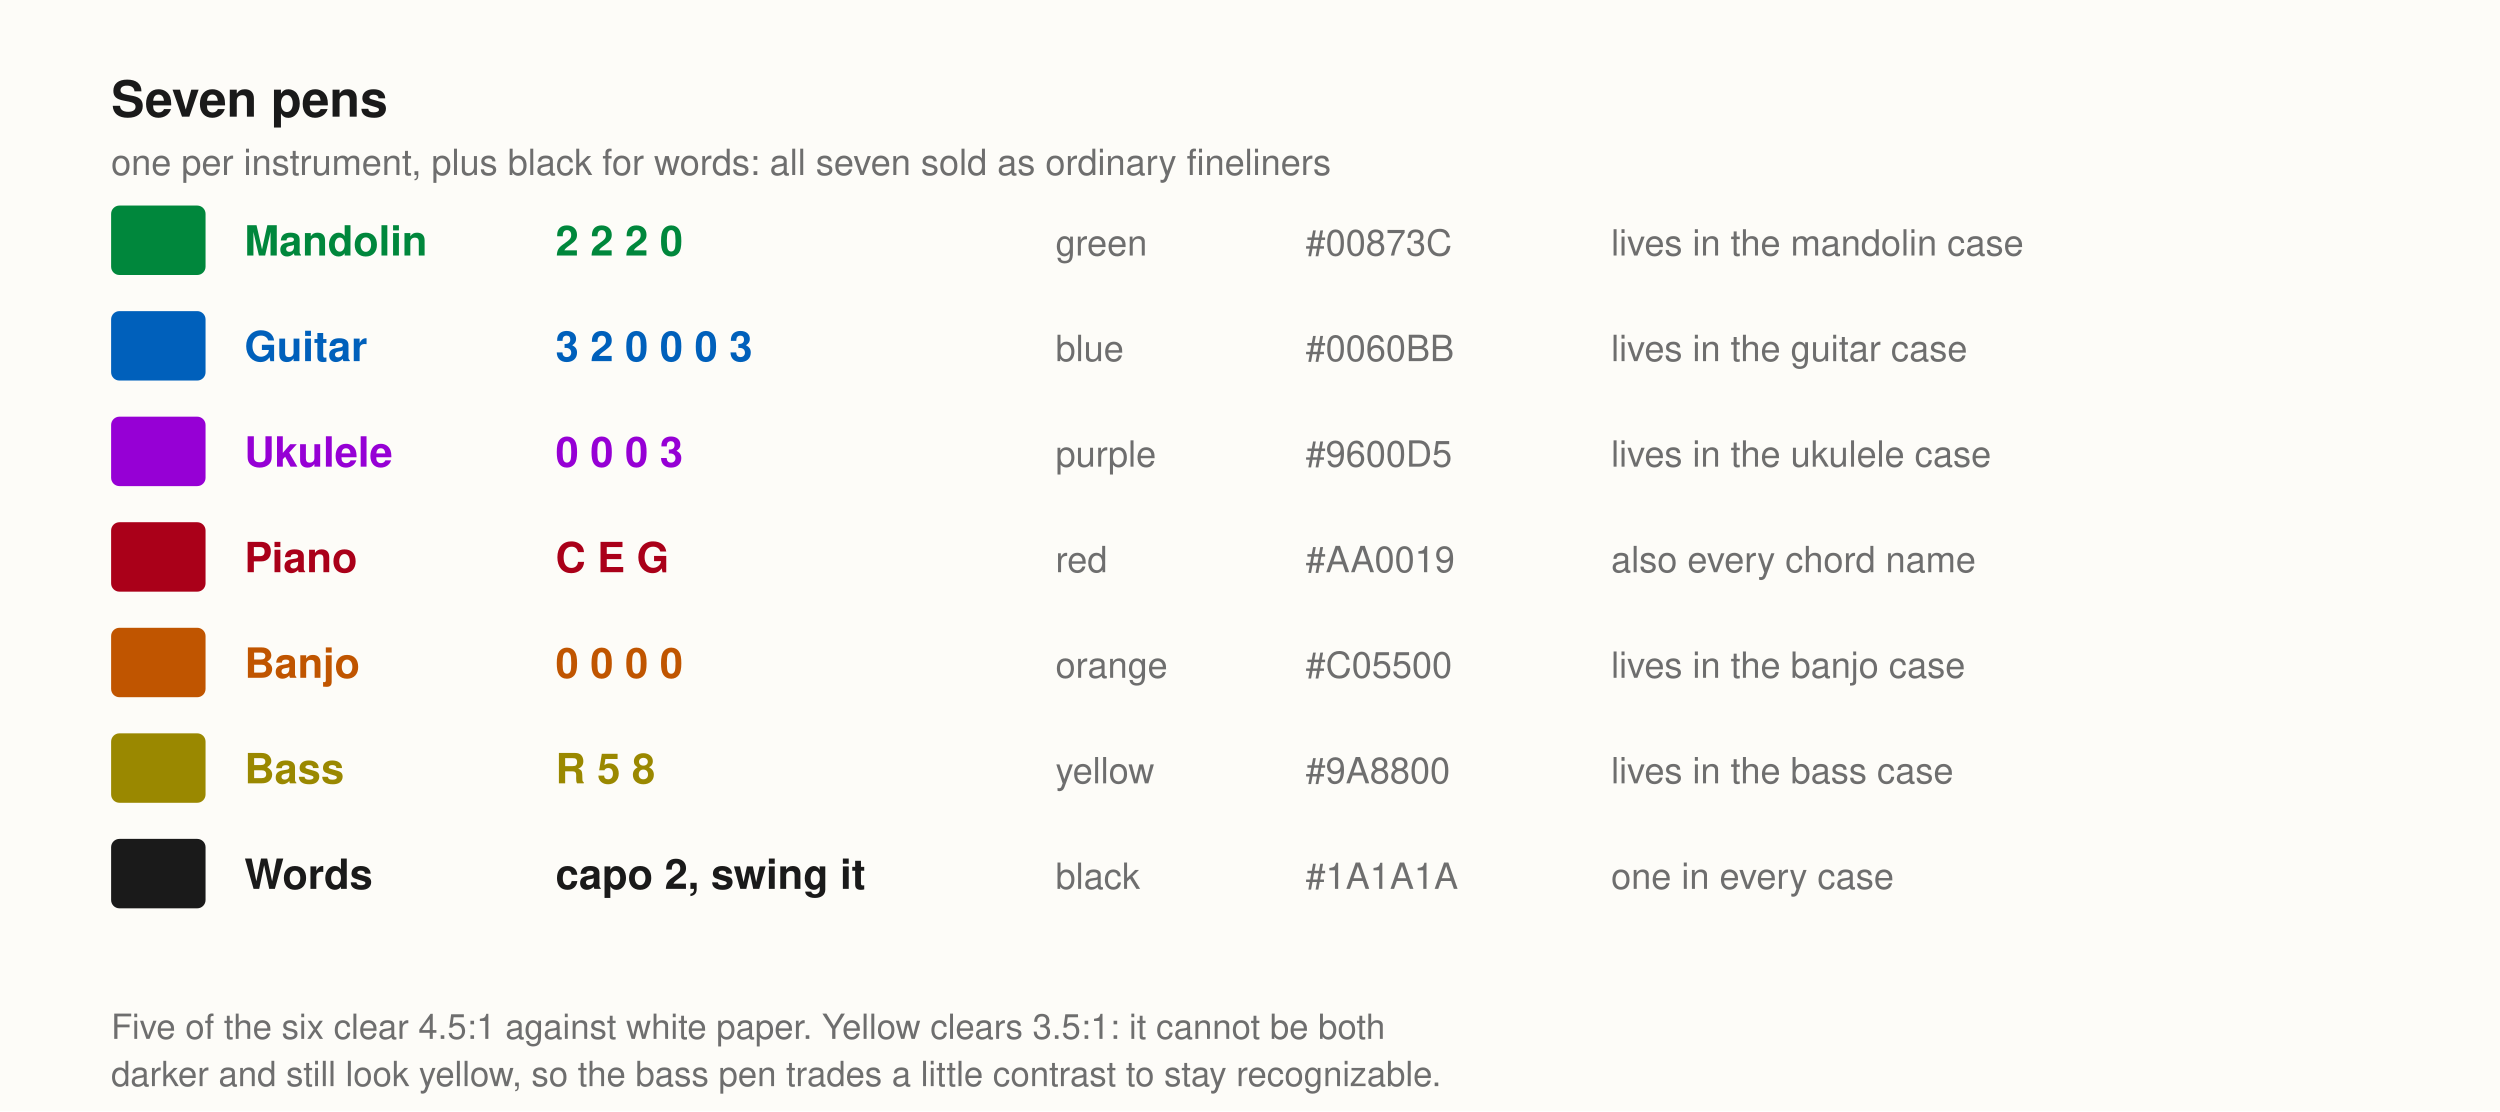
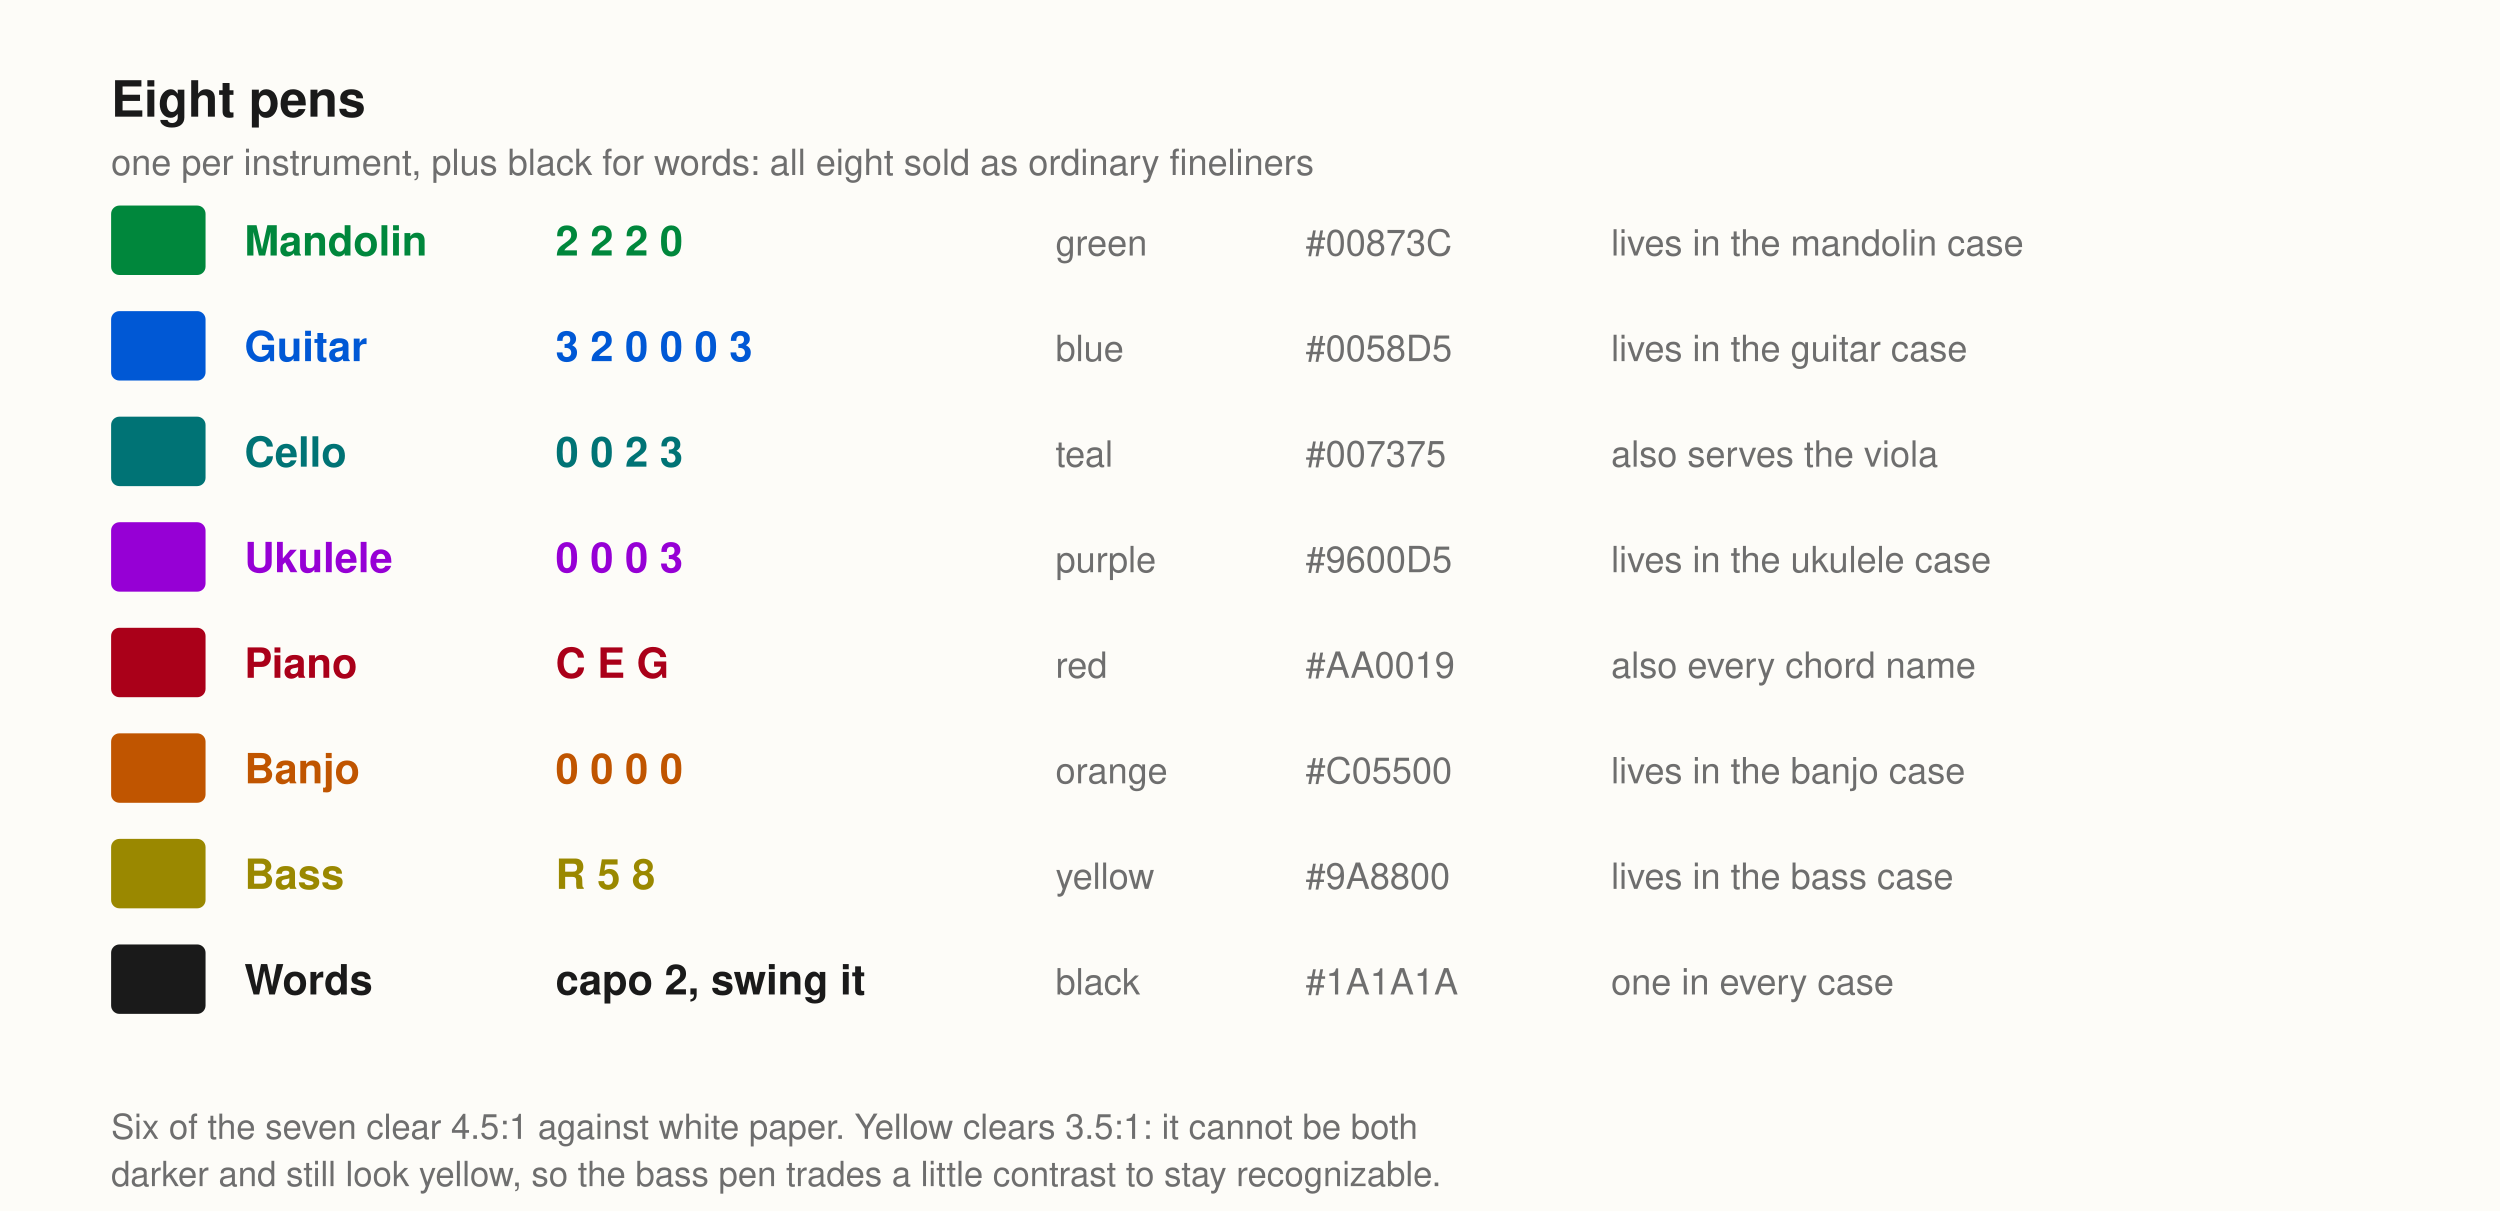
- <svg xmlns="http://www.w3.org/2000/svg" viewBox="0 0 900 400" width="900" height="400" font-family="Helvetica, Arial, sans-serif">
-   <rect width="900" height="400" fill="#FDFCF8" />
-   <text x="40" y="42" font-size="18" font-weight="bold" fill="#1A1A1A">Seven pens</text>
-   <text x="40" y="63" font-size="13" fill="#6E6E6E">one per instrument, plus black for words: all seven sold as ordinary fineliners</text>
+ <svg xmlns="http://www.w3.org/2000/svg" viewBox="0 0 900 436" width="900" height="436" font-family="Helvetica, Arial, sans-serif">
+   <rect width="900" height="436" fill="#FDFCF8" />
+   <text x="40" y="42" font-size="18" font-weight="bold" fill="#1A1A1A">Eight pens</text>
+   <text x="40" y="63" font-size="13" fill="#6E6E6E">one per instrument, plus black for words: all eight sold as ordinary fineliners</text>
  <g font-size="15">
    <rect x="40" y="74" width="34" height="25" rx="3" fill="#00873C" />
    <text x="88" y="92" font-weight="bold" fill="#00873C">Mandolin</text>
    <text x="200" y="92" font-weight="bold" fill="#00873C">2 2 2 0</text>
    <text x="380" y="92" font-size="13" fill="#6E6E6E">green</text>
    <text x="470" y="92" font-size="13" fill="#6E6E6E">#00873C</text>
    <text x="580" y="92" font-size="13" fill="#6E6E6E">lives in the mandolin case</text>
-     <rect x="40" y="112" width="34" height="25" rx="3" fill="#0060BB" />
-     <text x="88" y="130" font-weight="bold" fill="#0060BB">Guitar</text>
-     <text x="200" y="130" font-weight="bold" fill="#0060BB">3 2 0 0 0 3</text>
+     <rect x="40" y="112" width="34" height="25" rx="3" fill="#0058D5" />
+     <text x="88" y="130" font-weight="bold" fill="#0058D5">Guitar</text>
+     <text x="200" y="130" font-weight="bold" fill="#0058D5">3 2 0 0 0 3</text>
    <text x="380" y="130" font-size="13" fill="#6E6E6E">blue</text>
-     <text x="470" y="130" font-size="13" fill="#6E6E6E">#0060BB</text>
+     <text x="470" y="130" font-size="13" fill="#6E6E6E">#0058D5</text>
    <text x="580" y="130" font-size="13" fill="#6E6E6E">lives in the guitar case</text>
-     <rect x="40" y="150" width="34" height="25" rx="3" fill="#9600D5" />
-     <text x="88" y="168" font-weight="bold" fill="#9600D5">Ukulele</text>
-     <text x="200" y="168" font-weight="bold" fill="#9600D5">0 0 0 3</text>
-     <text x="380" y="168" font-size="13" fill="#6E6E6E">purple</text>
-     <text x="470" y="168" font-size="13" fill="#6E6E6E">#9600D5</text>
-     <text x="580" y="168" font-size="13" fill="#6E6E6E">lives in the ukulele case</text>
-     <rect x="40" y="188" width="34" height="25" rx="3" fill="#AA0019" />
-     <text x="88" y="206" font-weight="bold" fill="#AA0019">Piano</text>
-     <text x="200" y="206" font-weight="bold" fill="#AA0019">C E G</text>
-     <text x="380" y="206" font-size="13" fill="#6E6E6E">red</text>
-     <text x="470" y="206" font-size="13" fill="#6E6E6E">#AA0019</text>
-     <text x="580" y="206" font-size="13" fill="#6E6E6E">also every chord name</text>
-     <rect x="40" y="226" width="34" height="25" rx="3" fill="#C05500" />
-     <text x="88" y="244" font-weight="bold" fill="#C05500">Banjo</text>
-     <text x="200" y="244" font-weight="bold" fill="#C05500">0 0 0 0</text>
-     <text x="380" y="244" font-size="13" fill="#6E6E6E">orange</text>
-     <text x="470" y="244" font-size="13" fill="#6E6E6E">#C05500</text>
-     <text x="580" y="244" font-size="13" fill="#6E6E6E">lives in the banjo case</text>
-     <rect x="40" y="264" width="34" height="25" rx="3" fill="#9A8800" />
-     <text x="88" y="282" font-weight="bold" fill="#9A8800">Bass</text>
-     <text x="200" y="282" font-weight="bold" fill="#9A8800">R 5 8</text>
-     <text x="380" y="282" font-size="13" fill="#6E6E6E">yellow</text>
-     <text x="470" y="282" font-size="13" fill="#6E6E6E">#9A8800</text>
-     <text x="580" y="282" font-size="13" fill="#6E6E6E">lives in the bass case</text>
-     <rect x="40" y="302" width="34" height="25" rx="3" fill="#1A1A1A" />
-     <text x="88" y="320" font-weight="bold" fill="#1A1A1A">Words</text>
-     <text x="200" y="320" font-weight="bold" fill="#1A1A1A">capo 2, swing it</text>
-     <text x="380" y="320" font-size="13" fill="#6E6E6E">black</text>
-     <text x="470" y="320" font-size="13" fill="#6E6E6E">#1A1A1A</text>
-     <text x="580" y="320" font-size="13" fill="#6E6E6E">one in every case</text>
+     <rect x="40" y="150" width="34" height="25" rx="3" fill="#007375" />
+     <text x="88" y="168" font-weight="bold" fill="#007375">Cello</text>
+     <text x="200" y="168" font-weight="bold" fill="#007375">0 0 2 3</text>
+     <text x="380" y="168" font-size="13" fill="#6E6E6E">teal</text>
+     <text x="470" y="168" font-size="13" fill="#6E6E6E">#007375</text>
+     <text x="580" y="168" font-size="13" fill="#6E6E6E">also serves the viola</text>
+     <rect x="40" y="188" width="34" height="25" rx="3" fill="#9600D5" />
+     <text x="88" y="206" font-weight="bold" fill="#9600D5">Ukulele</text>
+     <text x="200" y="206" font-weight="bold" fill="#9600D5">0 0 0 3</text>
+     <text x="380" y="206" font-size="13" fill="#6E6E6E">purple</text>
+     <text x="470" y="206" font-size="13" fill="#6E6E6E">#9600D5</text>
+     <text x="580" y="206" font-size="13" fill="#6E6E6E">lives in the ukulele case</text>
+     <rect x="40" y="226" width="34" height="25" rx="3" fill="#AA0019" />
+     <text x="88" y="244" font-weight="bold" fill="#AA0019">Piano</text>
+     <text x="200" y="244" font-weight="bold" fill="#AA0019">C E G</text>
+     <text x="380" y="244" font-size="13" fill="#6E6E6E">red</text>
+     <text x="470" y="244" font-size="13" fill="#6E6E6E">#AA0019</text>
+     <text x="580" y="244" font-size="13" fill="#6E6E6E">also every chord name</text>
+     <rect x="40" y="264" width="34" height="25" rx="3" fill="#C05500" />
+     <text x="88" y="282" font-weight="bold" fill="#C05500">Banjo</text>
+     <text x="200" y="282" font-weight="bold" fill="#C05500">0 0 0 0</text>
+     <text x="380" y="282" font-size="13" fill="#6E6E6E">orange</text>
+     <text x="470" y="282" font-size="13" fill="#6E6E6E">#C05500</text>
+     <text x="580" y="282" font-size="13" fill="#6E6E6E">lives in the banjo case</text>
+     <rect x="40" y="302" width="34" height="25" rx="3" fill="#9A8800" />
+     <text x="88" y="320" font-weight="bold" fill="#9A8800">Bass</text>
+     <text x="200" y="320" font-weight="bold" fill="#9A8800">R 5 8</text>
+     <text x="380" y="320" font-size="13" fill="#6E6E6E">yellow</text>
+     <text x="470" y="320" font-size="13" fill="#6E6E6E">#9A8800</text>
+     <text x="580" y="320" font-size="13" fill="#6E6E6E">lives in the bass case</text>
+     <rect x="40" y="340" width="34" height="25" rx="3" fill="#1A1A1A" />
+     <text x="88" y="358" font-weight="bold" fill="#1A1A1A">Words</text>
+     <text x="200" y="358" font-weight="bold" fill="#1A1A1A">capo 2, swing it</text>
+     <text x="380" y="358" font-size="13" fill="#6E6E6E">black</text>
+     <text x="470" y="358" font-size="13" fill="#6E6E6E">#1A1A1A</text>
+     <text x="580" y="358" font-size="13" fill="#6E6E6E">one in every case</text>
  </g>
-   <text x="40" y="374" font-size="12.5" fill="#6E6E6E">Five of the six clear 4.5:1 against white paper. Yellow clears 3.5:1: it cannot be both</text>
-   <text x="40" y="391" font-size="12.5" fill="#6E6E6E">darker and still look yellow, so the bass pen trades a little contrast to stay recognizable.</text>
+   <text x="40" y="410" font-size="12.5" fill="#6E6E6E">Six of the seven clear 4.5:1 against white paper. Yellow clears 3.5:1: it cannot be both</text>
+   <text x="40" y="427" font-size="12.5" fill="#6E6E6E">darker and still look yellow, so the bass pen trades a little contrast to stay recognizable.</text>
</svg>
